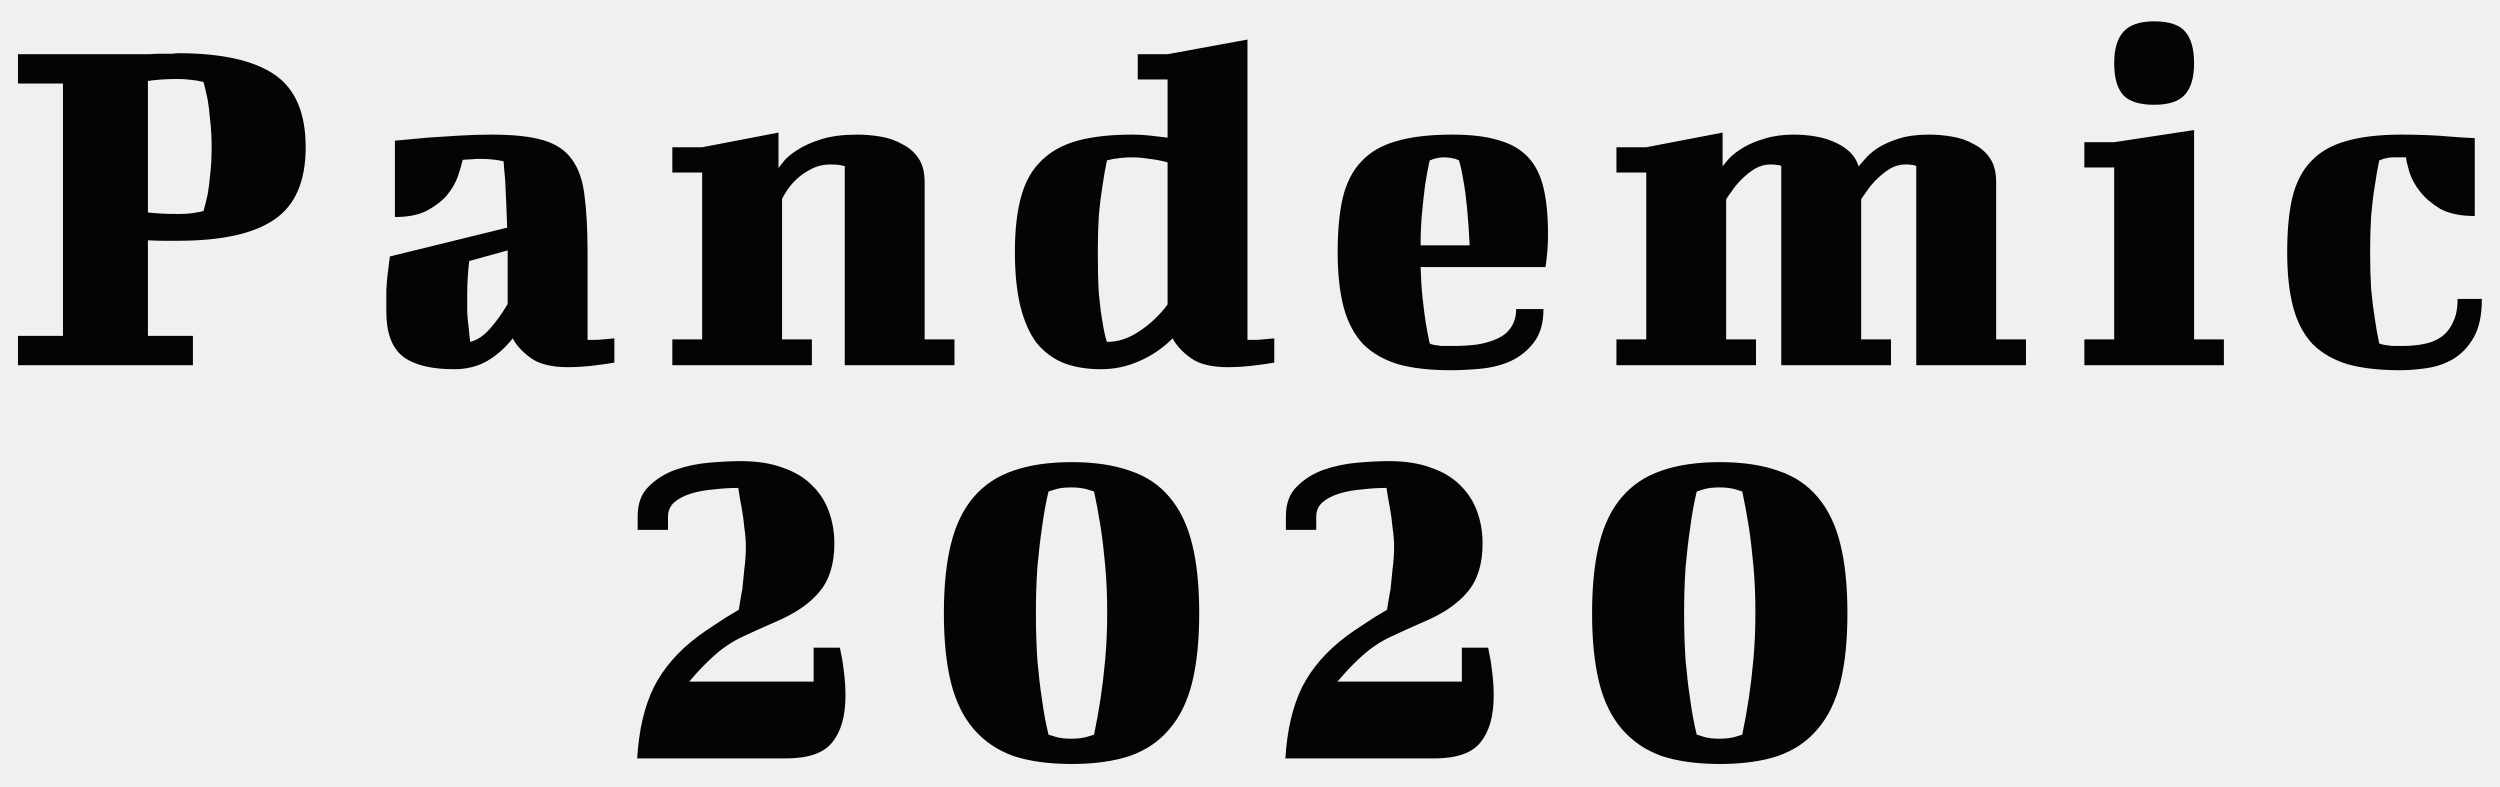
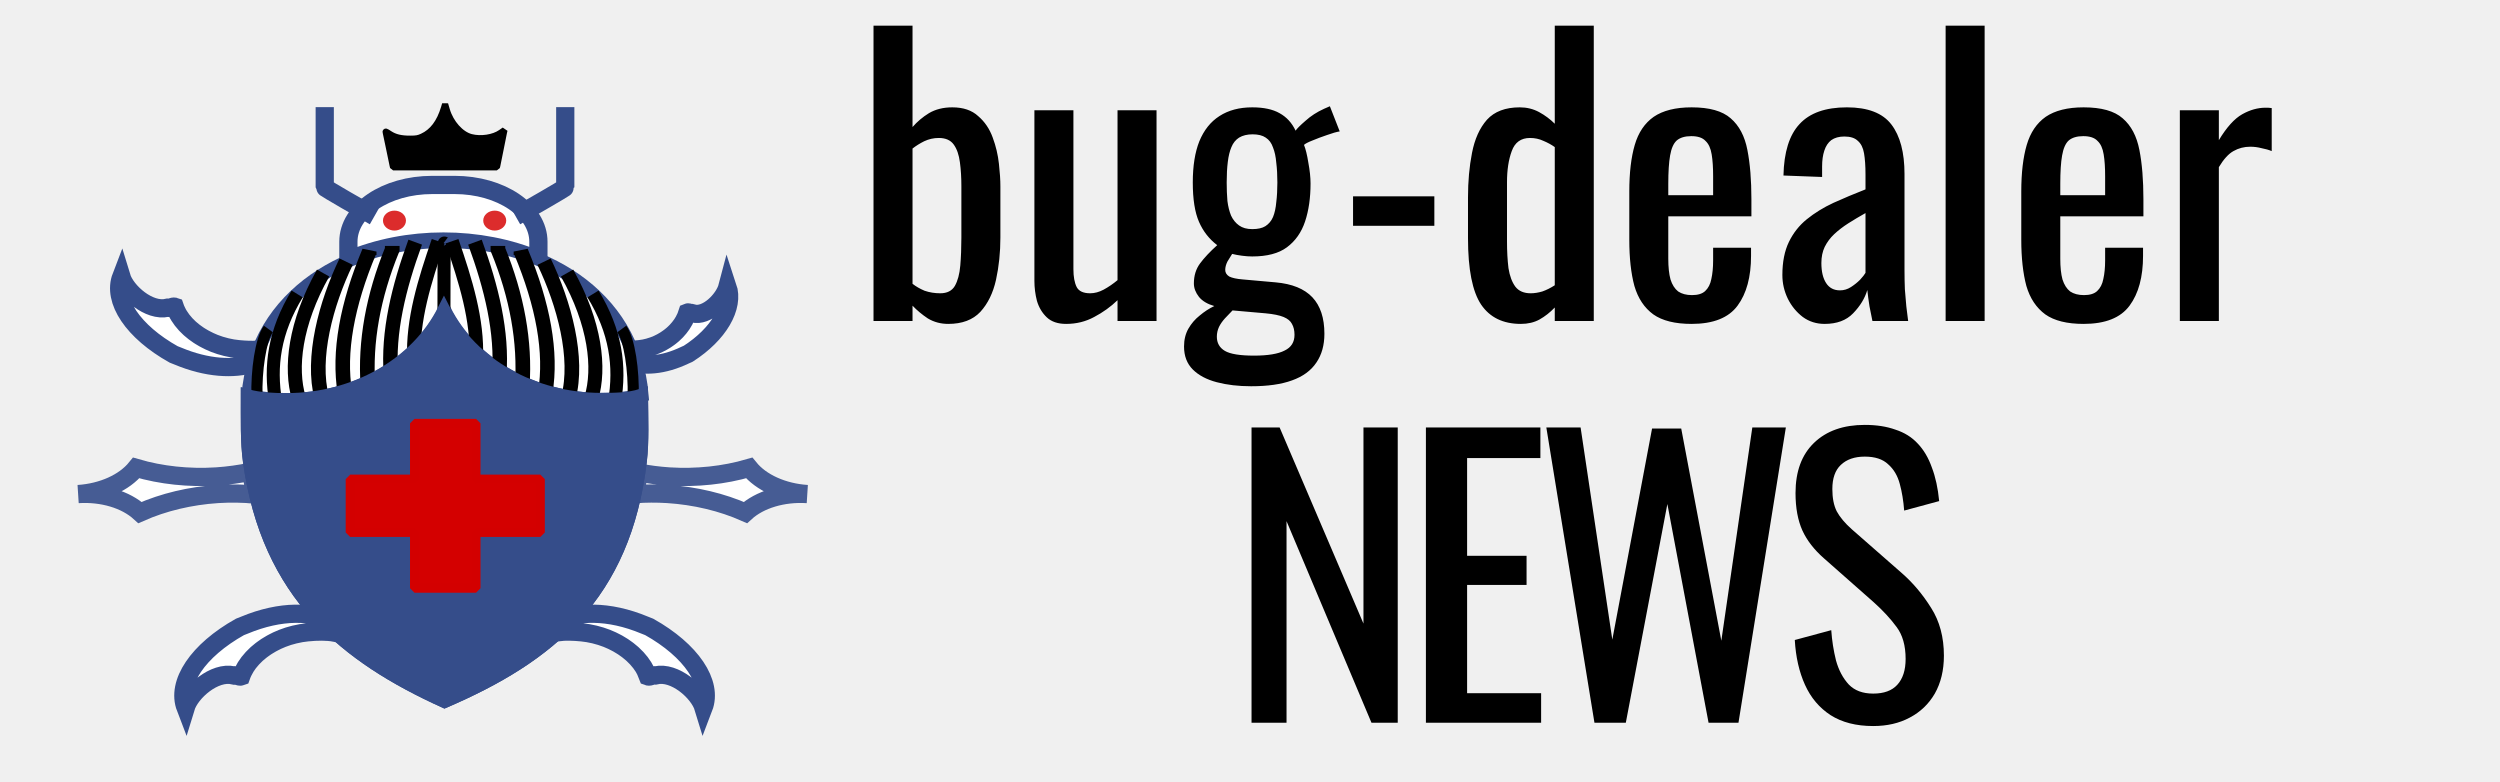
- <svg xmlns="http://www.w3.org/2000/svg" width="89" height="28" viewBox="0 0 89 28" fill="none">
-   <path d="M4.888 1.93C5.02 1.93 5.164 1.93 5.32 1.93C5.476 1.918 5.62 1.912 5.752 1.912C5.896 1.912 6.016 1.912 6.112 1.912C6.22 1.9 6.292 1.894 6.328 1.894C7.876 1.894 9.022 2.146 9.766 2.65C10.51 3.154 10.882 4.018 10.882 5.242C10.882 6.454 10.51 7.312 9.766 7.816C9.034 8.32 7.888 8.572 6.328 8.572H5.824C5.644 8.572 5.458 8.566 5.266 8.554V11.956H6.868V13H0.64V11.956H2.242V2.974H0.64V1.93H4.888ZM6.328 2.812C6.124 2.812 5.932 2.818 5.752 2.83C5.572 2.842 5.41 2.86 5.266 2.884V7.564C5.566 7.6 5.92 7.618 6.328 7.618C6.604 7.618 6.826 7.6 6.994 7.564C7.09 7.552 7.174 7.534 7.246 7.51C7.294 7.342 7.342 7.15 7.39 6.934C7.426 6.742 7.456 6.508 7.48 6.232C7.516 5.944 7.534 5.62 7.534 5.26C7.534 4.888 7.516 4.558 7.48 4.27C7.456 3.982 7.426 3.736 7.39 3.532C7.342 3.304 7.294 3.1 7.246 2.92C7.174 2.908 7.09 2.89 6.994 2.866C6.91 2.854 6.808 2.842 6.688 2.83C6.58 2.818 6.46 2.812 6.328 2.812ZM20.917 12.1H21.151C21.259 12.1 21.367 12.094 21.475 12.082L21.871 12.046V12.91C21.655 12.946 21.445 12.976 21.241 13C21.073 13.024 20.893 13.042 20.701 13.054C20.509 13.066 20.353 13.072 20.233 13.072C19.645 13.072 19.201 12.964 18.901 12.748C18.601 12.532 18.385 12.298 18.253 12.046C17.989 12.382 17.683 12.652 17.335 12.856C16.999 13.048 16.609 13.144 16.165 13.144C15.349 13.144 14.743 12.994 14.347 12.694C13.951 12.382 13.753 11.848 13.753 11.092C13.753 10.828 13.753 10.576 13.753 10.336C13.765 10.096 13.783 9.886 13.807 9.706C13.831 9.49 13.855 9.298 13.879 9.13L18.055 8.104C18.043 7.756 18.031 7.438 18.019 7.15C18.007 6.85 17.995 6.598 17.983 6.394C17.959 6.154 17.941 5.938 17.929 5.746C17.893 5.734 17.839 5.722 17.767 5.71C17.707 5.698 17.617 5.686 17.497 5.674C17.377 5.662 17.233 5.656 17.065 5.656C16.957 5.656 16.855 5.662 16.759 5.674C16.663 5.674 16.567 5.68 16.471 5.692C16.435 5.86 16.375 6.064 16.291 6.304C16.207 6.532 16.075 6.754 15.895 6.97C15.715 7.174 15.475 7.354 15.175 7.51C14.887 7.654 14.515 7.726 14.059 7.726V5.008C14.443 4.972 14.833 4.936 15.229 4.9C15.577 4.876 15.949 4.852 16.345 4.828C16.741 4.804 17.125 4.792 17.497 4.792C18.277 4.792 18.889 4.858 19.333 4.99C19.789 5.122 20.131 5.35 20.359 5.674C20.599 5.998 20.749 6.43 20.809 6.97C20.881 7.51 20.917 8.182 20.917 8.986V12.1ZM16.741 12.172C16.981 12.112 17.209 11.962 17.425 11.722C17.653 11.47 17.869 11.17 18.073 10.822V8.914L16.705 9.292C16.681 9.484 16.663 9.682 16.651 9.886C16.639 10.078 16.633 10.27 16.633 10.462C16.633 10.702 16.633 10.924 16.633 11.128C16.645 11.332 16.663 11.512 16.687 11.668C16.699 11.848 16.717 12.016 16.741 12.172ZM23.935 5.242H24.997L27.715 4.72V5.98C27.739 5.944 27.805 5.86 27.913 5.728C28.021 5.596 28.183 5.464 28.399 5.332C28.615 5.188 28.897 5.062 29.245 4.954C29.593 4.846 30.019 4.792 30.523 4.792C30.799 4.792 31.075 4.816 31.351 4.864C31.639 4.912 31.897 5.002 32.125 5.134C32.365 5.254 32.557 5.422 32.701 5.638C32.845 5.854 32.917 6.136 32.917 6.484V12.082H33.979V13H30.073V5.908C30.049 5.908 30.013 5.902 29.965 5.89C29.869 5.866 29.737 5.854 29.569 5.854C29.317 5.854 29.089 5.908 28.885 6.016C28.693 6.112 28.525 6.226 28.381 6.358C28.237 6.49 28.117 6.628 28.021 6.772C27.937 6.904 27.877 7.006 27.841 7.078V12.082H28.903V13H23.935V12.082H24.997V6.142H23.935V5.242ZM40.504 1.93H41.566L44.41 1.408V12.1H44.644C44.752 12.1 44.86 12.094 44.968 12.082L45.364 12.046V12.91C45.148 12.946 44.938 12.976 44.734 13C44.566 13.024 44.386 13.042 44.194 13.054C44.002 13.066 43.846 13.072 43.726 13.072C43.138 13.072 42.694 12.964 42.394 12.748C42.094 12.532 41.878 12.298 41.746 12.046C41.398 12.394 41.002 12.664 40.558 12.856C40.126 13.048 39.67 13.144 39.19 13.144C38.698 13.144 38.26 13.072 37.876 12.928C37.492 12.772 37.168 12.532 36.904 12.208C36.652 11.872 36.46 11.44 36.328 10.912C36.196 10.372 36.13 9.724 36.13 8.968C36.13 8.2 36.202 7.552 36.346 7.024C36.49 6.484 36.73 6.052 37.066 5.728C37.402 5.392 37.834 5.152 38.362 5.008C38.89 4.864 39.544 4.792 40.324 4.792C40.54 4.792 40.75 4.804 40.954 4.828L41.566 4.9V2.83H40.504V1.93ZM39.406 12.172C39.802 12.172 40.186 12.046 40.558 11.794C40.942 11.542 41.278 11.224 41.566 10.84V5.782C41.362 5.722 41.146 5.68 40.918 5.656C40.702 5.62 40.504 5.602 40.324 5.602C40.168 5.602 40.036 5.608 39.928 5.62C39.82 5.632 39.724 5.644 39.64 5.656C39.544 5.68 39.466 5.698 39.406 5.71C39.346 5.998 39.292 6.31 39.244 6.646C39.196 6.934 39.154 7.276 39.118 7.672C39.094 8.068 39.082 8.5 39.082 8.968C39.082 9.544 39.094 10.036 39.118 10.444C39.154 10.84 39.196 11.17 39.244 11.434C39.292 11.746 39.346 11.992 39.406 12.172ZM51.707 4.792C52.367 4.792 52.913 4.858 53.345 4.99C53.777 5.11 54.125 5.308 54.389 5.584C54.653 5.86 54.839 6.226 54.947 6.682C55.055 7.126 55.109 7.678 55.109 8.338C55.109 8.542 55.103 8.722 55.091 8.878C55.079 9.022 55.067 9.142 55.055 9.238C55.043 9.358 55.031 9.448 55.019 9.508H50.573C50.585 9.916 50.609 10.288 50.645 10.624C50.681 10.948 50.717 11.23 50.753 11.47C50.801 11.758 50.849 12.01 50.897 12.226C50.933 12.25 50.987 12.268 51.059 12.28C51.119 12.292 51.203 12.304 51.311 12.316C51.431 12.316 51.581 12.316 51.761 12.316C52.061 12.316 52.343 12.298 52.607 12.262C52.883 12.214 53.123 12.142 53.327 12.046C53.531 11.95 53.687 11.818 53.795 11.65C53.915 11.47 53.975 11.254 53.975 11.002H54.947C54.947 11.506 54.833 11.902 54.605 12.19C54.389 12.478 54.113 12.7 53.777 12.856C53.453 13 53.099 13.09 52.715 13.126C52.331 13.162 51.971 13.18 51.635 13.18C50.903 13.18 50.279 13.108 49.763 12.964C49.259 12.808 48.845 12.568 48.521 12.244C48.209 11.908 47.981 11.476 47.837 10.948C47.693 10.408 47.621 9.754 47.621 8.986C47.621 8.218 47.681 7.57 47.801 7.042C47.933 6.502 48.155 6.07 48.467 5.746C48.779 5.41 49.193 5.17 49.709 5.026C50.237 4.87 50.903 4.792 51.707 4.792ZM50.897 5.71C50.837 5.974 50.783 6.262 50.735 6.574C50.699 6.85 50.663 7.174 50.627 7.546C50.591 7.906 50.573 8.302 50.573 8.734H52.319C52.295 8.23 52.265 7.792 52.229 7.42C52.193 7.036 52.151 6.718 52.103 6.466C52.055 6.166 52.001 5.914 51.941 5.71C51.905 5.698 51.863 5.68 51.815 5.656C51.767 5.644 51.707 5.632 51.635 5.62C51.575 5.608 51.503 5.602 51.419 5.602C51.335 5.602 51.263 5.608 51.203 5.62C51.143 5.632 51.089 5.644 51.041 5.656C50.993 5.68 50.945 5.698 50.897 5.71ZM57.545 5.242H58.607L61.325 4.72V5.926C61.373 5.854 61.457 5.752 61.577 5.62C61.709 5.488 61.877 5.362 62.081 5.242C62.285 5.122 62.531 5.02 62.819 4.936C63.119 4.84 63.467 4.792 63.863 4.792C64.091 4.792 64.325 4.81 64.565 4.846C64.805 4.882 65.027 4.942 65.231 5.026C65.447 5.11 65.639 5.224 65.807 5.368C65.975 5.512 66.095 5.698 66.167 5.926C66.203 5.878 66.275 5.794 66.383 5.674C66.491 5.542 66.641 5.41 66.833 5.278C67.037 5.146 67.289 5.032 67.589 4.936C67.889 4.84 68.249 4.792 68.669 4.792C68.945 4.792 69.221 4.816 69.497 4.864C69.785 4.912 70.043 5.002 70.271 5.134C70.511 5.254 70.703 5.422 70.847 5.638C70.991 5.854 71.063 6.136 71.063 6.484V12.082H72.125V13H68.219V5.908L68.165 5.89C68.141 5.878 68.105 5.872 68.057 5.872C68.009 5.86 67.937 5.854 67.841 5.854C67.637 5.854 67.445 5.908 67.265 6.016C67.097 6.124 66.941 6.25 66.797 6.394C66.665 6.526 66.551 6.664 66.455 6.808C66.359 6.94 66.293 7.036 66.257 7.096V12.082H67.319V13H63.413V5.908L63.359 5.89C63.335 5.878 63.299 5.872 63.251 5.872C63.203 5.86 63.131 5.854 63.035 5.854C62.831 5.854 62.639 5.908 62.459 6.016C62.291 6.124 62.135 6.25 61.991 6.394C61.859 6.526 61.745 6.664 61.649 6.808C61.553 6.94 61.487 7.036 61.451 7.096V12.082H62.513V13H57.545V12.082H58.607V6.142H57.545V5.242ZM74.203 5.062H75.265L78.109 4.63V12.082H79.171V13H74.203V12.082H75.265V5.962H74.203V5.062ZM75.265 2.254C75.265 1.75 75.373 1.378 75.589 1.138C75.805 0.886 76.171 0.76 76.687 0.76C77.227 0.76 77.599 0.886 77.803 1.138C78.007 1.378 78.109 1.75 78.109 2.254C78.109 2.77 77.995 3.148 77.767 3.388C77.551 3.616 77.191 3.73 76.687 3.73C76.171 3.73 75.805 3.616 75.589 3.388C75.373 3.148 75.265 2.77 75.265 2.254ZM88.102 7.69C87.598 7.69 87.19 7.606 86.878 7.438C86.578 7.258 86.338 7.054 86.158 6.826C85.978 6.598 85.852 6.37 85.78 6.142C85.708 5.902 85.666 5.722 85.654 5.602H85.222C85.138 5.602 85.066 5.608 85.006 5.62C84.946 5.632 84.892 5.644 84.844 5.656C84.796 5.68 84.748 5.698 84.7 5.71C84.64 5.998 84.586 6.31 84.538 6.646C84.49 6.934 84.448 7.282 84.412 7.69C84.388 8.086 84.376 8.518 84.376 8.986C84.376 9.454 84.388 9.886 84.412 10.282C84.448 10.678 84.49 11.02 84.538 11.308C84.586 11.644 84.64 11.95 84.7 12.226C84.748 12.25 84.814 12.268 84.898 12.28C84.958 12.292 85.042 12.304 85.15 12.316C85.258 12.316 85.39 12.316 85.546 12.316C85.81 12.316 86.062 12.292 86.302 12.244C86.542 12.196 86.746 12.112 86.914 11.992C87.094 11.86 87.232 11.686 87.328 11.47C87.436 11.254 87.49 10.978 87.49 10.642H88.354C88.354 11.218 88.258 11.674 88.066 12.01C87.874 12.346 87.628 12.604 87.328 12.784C87.04 12.952 86.722 13.06 86.374 13.108C86.038 13.156 85.726 13.18 85.438 13.18C84.706 13.18 84.082 13.108 83.566 12.964C83.062 12.808 82.648 12.568 82.324 12.244C82.012 11.908 81.784 11.476 81.64 10.948C81.496 10.408 81.424 9.754 81.424 8.986C81.424 8.218 81.484 7.57 81.604 7.042C81.736 6.502 81.958 6.07 82.27 5.746C82.582 5.41 82.996 5.17 83.512 5.026C84.04 4.87 84.706 4.792 85.51 4.792C85.798 4.792 86.092 4.798 86.392 4.81C86.704 4.822 86.986 4.84 87.238 4.864C87.538 4.888 87.826 4.906 88.102 4.918V7.69ZM26.373 16.416C26.949 16.416 27.447 16.494 27.867 16.65C28.287 16.794 28.629 16.998 28.893 17.262C29.169 17.526 29.373 17.838 29.505 18.198C29.637 18.558 29.703 18.942 29.703 19.35C29.703 20.082 29.523 20.658 29.163 21.078C28.815 21.498 28.281 21.858 27.561 22.158C27.177 22.326 26.805 22.494 26.445 22.662C26.085 22.83 25.749 23.052 25.437 23.328C25.305 23.448 25.185 23.562 25.077 23.67C24.969 23.778 24.873 23.88 24.789 23.976C24.693 24.084 24.609 24.18 24.537 24.264H28.965V23.058H29.901C29.925 23.19 29.955 23.346 29.991 23.526C30.015 23.682 30.039 23.868 30.063 24.084C30.087 24.288 30.099 24.516 30.099 24.768C30.099 25.488 29.943 26.04 29.631 26.424C29.331 26.808 28.779 27 27.975 27H22.683C22.743 25.992 22.941 25.146 23.277 24.462C23.625 23.778 24.153 23.172 24.861 22.644C25.041 22.512 25.215 22.392 25.383 22.284C25.563 22.164 25.719 22.062 25.851 21.978L26.301 21.708C26.337 21.468 26.379 21.222 26.427 20.97C26.451 20.754 26.475 20.514 26.499 20.25C26.535 19.986 26.553 19.722 26.553 19.458C26.553 19.254 26.535 19.032 26.499 18.792C26.475 18.54 26.445 18.312 26.409 18.108C26.361 17.868 26.319 17.622 26.283 17.37C25.995 17.37 25.701 17.388 25.401 17.424C25.113 17.448 24.849 17.496 24.609 17.568C24.369 17.64 24.171 17.742 24.015 17.874C23.859 18.006 23.781 18.18 23.781 18.396V18.864H22.701V18.378C22.701 17.922 22.833 17.568 23.097 17.316C23.361 17.052 23.679 16.854 24.051 16.722C24.435 16.59 24.837 16.506 25.257 16.47C25.677 16.434 26.049 16.416 26.373 16.416ZM36.878 21.816C36.878 22.428 36.896 22.998 36.932 23.526C36.98 24.054 37.034 24.51 37.094 24.894C37.154 25.35 37.232 25.77 37.328 26.154C37.4 26.178 37.478 26.202 37.562 26.226C37.634 26.25 37.718 26.268 37.814 26.28C37.922 26.292 38.03 26.298 38.138 26.298C38.246 26.298 38.348 26.292 38.444 26.28C38.552 26.268 38.642 26.25 38.714 26.226C38.798 26.202 38.876 26.178 38.948 26.154C39.032 25.758 39.11 25.326 39.182 24.858C39.242 24.462 39.296 24.006 39.344 23.49C39.392 22.962 39.416 22.404 39.416 21.816C39.416 21.204 39.392 20.64 39.344 20.124C39.296 19.596 39.242 19.14 39.182 18.756C39.11 18.3 39.032 17.88 38.948 17.496C38.876 17.472 38.798 17.448 38.714 17.424C38.642 17.4 38.552 17.382 38.444 17.37C38.348 17.358 38.246 17.352 38.138 17.352C38.03 17.352 37.922 17.358 37.814 17.37C37.718 17.382 37.634 17.4 37.562 17.424C37.478 17.448 37.4 17.472 37.328 17.496C37.232 17.892 37.154 18.324 37.094 18.792C37.034 19.188 36.98 19.65 36.932 20.178C36.896 20.694 36.878 21.24 36.878 21.816ZM33.602 21.834C33.602 20.862 33.686 20.04 33.854 19.368C34.022 18.684 34.292 18.126 34.664 17.694C35.036 17.262 35.504 16.95 36.068 16.758C36.644 16.554 37.34 16.452 38.156 16.452C38.96 16.452 39.65 16.554 40.226 16.758C40.802 16.95 41.27 17.262 41.63 17.694C42.002 18.126 42.272 18.684 42.44 19.368C42.608 20.04 42.692 20.862 42.692 21.834C42.692 22.794 42.608 23.616 42.44 24.3C42.272 24.972 42.002 25.524 41.63 25.956C41.27 26.388 40.802 26.706 40.226 26.91C39.65 27.102 38.96 27.198 38.156 27.198C37.34 27.198 36.644 27.102 36.068 26.91C35.504 26.706 35.036 26.388 34.664 25.956C34.292 25.524 34.022 24.972 33.854 24.3C33.686 23.616 33.602 22.794 33.602 21.834ZM49.45 16.416C50.026 16.416 50.524 16.494 50.944 16.65C51.364 16.794 51.706 16.998 51.97 17.262C52.246 17.526 52.45 17.838 52.582 18.198C52.714 18.558 52.78 18.942 52.78 19.35C52.78 20.082 52.6 20.658 52.24 21.078C51.892 21.498 51.358 21.858 50.638 22.158C50.254 22.326 49.882 22.494 49.522 22.662C49.162 22.83 48.826 23.052 48.514 23.328C48.382 23.448 48.262 23.562 48.154 23.67C48.046 23.778 47.95 23.88 47.866 23.976C47.77 24.084 47.686 24.18 47.614 24.264H52.042V23.058H52.978C53.002 23.19 53.032 23.346 53.068 23.526C53.092 23.682 53.116 23.868 53.14 24.084C53.164 24.288 53.176 24.516 53.176 24.768C53.176 25.488 53.02 26.04 52.708 26.424C52.408 26.808 51.856 27 51.052 27H45.76C45.82 25.992 46.018 25.146 46.354 24.462C46.702 23.778 47.23 23.172 47.938 22.644C48.118 22.512 48.292 22.392 48.46 22.284C48.64 22.164 48.796 22.062 48.928 21.978L49.378 21.708C49.414 21.468 49.456 21.222 49.504 20.97C49.528 20.754 49.552 20.514 49.576 20.25C49.612 19.986 49.63 19.722 49.63 19.458C49.63 19.254 49.612 19.032 49.576 18.792C49.552 18.54 49.522 18.312 49.486 18.108C49.438 17.868 49.396 17.622 49.36 17.37C49.072 17.37 48.778 17.388 48.478 17.424C48.19 17.448 47.926 17.496 47.686 17.568C47.446 17.64 47.248 17.742 47.092 17.874C46.936 18.006 46.858 18.18 46.858 18.396V18.864H45.778V18.378C45.778 17.922 45.91 17.568 46.174 17.316C46.438 17.052 46.756 16.854 47.128 16.722C47.512 16.59 47.914 16.506 48.334 16.47C48.754 16.434 49.126 16.416 49.45 16.416ZM59.954 21.816C59.954 22.428 59.972 22.998 60.008 23.526C60.056 24.054 60.11 24.51 60.17 24.894C60.23 25.35 60.308 25.77 60.404 26.154C60.476 26.178 60.554 26.202 60.638 26.226C60.71 26.25 60.794 26.268 60.89 26.28C60.998 26.292 61.106 26.298 61.214 26.298C61.322 26.298 61.424 26.292 61.52 26.28C61.628 26.268 61.718 26.25 61.79 26.226C61.874 26.202 61.952 26.178 62.024 26.154C62.108 25.758 62.186 25.326 62.258 24.858C62.318 24.462 62.372 24.006 62.42 23.49C62.468 22.962 62.492 22.404 62.492 21.816C62.492 21.204 62.468 20.64 62.42 20.124C62.372 19.596 62.318 19.14 62.258 18.756C62.186 18.3 62.108 17.88 62.024 17.496C61.952 17.472 61.874 17.448 61.79 17.424C61.718 17.4 61.628 17.382 61.52 17.37C61.424 17.358 61.322 17.352 61.214 17.352C61.106 17.352 60.998 17.358 60.89 17.37C60.794 17.382 60.71 17.4 60.638 17.424C60.554 17.448 60.476 17.472 60.404 17.496C60.308 17.892 60.23 18.324 60.17 18.792C60.11 19.188 60.056 19.65 60.008 20.178C59.972 20.694 59.954 21.24 59.954 21.816ZM56.678 21.834C56.678 20.862 56.762 20.04 56.93 19.368C57.098 18.684 57.368 18.126 57.74 17.694C58.112 17.262 58.58 16.95 59.144 16.758C59.72 16.554 60.416 16.452 61.232 16.452C62.036 16.452 62.726 16.554 63.302 16.758C63.878 16.95 64.346 17.262 64.706 17.694C65.078 18.126 65.348 18.684 65.516 19.368C65.684 20.04 65.768 20.862 65.768 21.834C65.768 22.794 65.684 23.616 65.516 24.3C65.348 24.972 65.078 25.524 64.706 25.956C64.346 26.388 63.878 26.706 63.302 26.91C62.726 27.102 62.036 27.198 61.232 27.198C60.416 27.198 59.72 27.102 59.144 26.91C58.58 26.706 58.112 26.388 57.74 25.956C57.368 25.524 57.098 24.972 56.93 24.3C56.762 23.616 56.678 22.794 56.678 21.834Z" fill="#040404" />
+ <svg xmlns="http://www.w3.org/2000/svg" width="96" height="30" viewBox="0 0 96 30" fill="none">
+   <path d="M27.938 11C27.805 11.506 27.137 12.177 26.612 12.036C26.557 12.06 26.454 11.977 26.4 12C26.384 12.05 26.366 12.101 26.346 12.151L26.346 12.151L26.345 12.154C26.325 12.202 26.302 12.25 26.276 12.297C26.274 12.302 26.271 12.306 26.269 12.311C26.245 12.355 26.218 12.399 26.19 12.442C26.186 12.447 26.183 12.452 26.179 12.458C26.151 12.499 26.121 12.54 26.089 12.579C26.083 12.587 26.076 12.595 26.07 12.602C26.04 12.639 26.008 12.675 25.975 12.71C25.965 12.72 25.956 12.729 25.946 12.739C25.914 12.772 25.881 12.803 25.847 12.834C25.834 12.845 25.822 12.855 25.81 12.866C25.777 12.894 25.744 12.921 25.709 12.947C25.692 12.96 25.674 12.973 25.656 12.985C25.625 13.008 25.592 13.03 25.56 13.051C25.539 13.065 25.517 13.077 25.495 13.09C25.465 13.109 25.433 13.127 25.402 13.144C25.355 13.169 25.307 13.193 25.258 13.216C25.204 13.24 25.149 13.262 25.093 13.283C25.048 13.299 25.003 13.313 24.958 13.326C24.945 13.331 24.932 13.335 24.918 13.339C24.864 13.354 24.809 13.367 24.754 13.378C24.749 13.379 24.745 13.38 24.741 13.381C24.681 13.392 24.621 13.402 24.561 13.408C24.361 13.431 24.173 13.439 24 13.425C24.051 13.573 24.096 13.725 24.135 13.882C24.7 14.082 25.46 14.045 26.314 13.634C26.354 13.617 26.393 13.599 26.432 13.581C27.596 12.83 28.205 11.798 27.938 11L27.938 11Z" fill="white" stroke="#354D8A" stroke-width="0.7" />
+   <path d="M17.048 11.907C16.002 13.993 13.628 15.344 11.004 15.345C10.486 15.345 9.982 15.323 9.498 15.195C9.5 16.107 9.472 16.948 9.58 17.727C10.291 22.841 13.289 25.219 17.069 26.937C21.077 25.213 23.977 22.875 24.589 17.707C24.679 16.944 24.642 16.068 24.633 15.177C24.134 15.333 23.613 15.337 23.077 15.337C20.46 15.334 18.093 13.988 17.048 11.907Z" fill="#354D8A" stroke="#354D8A" stroke-width="0.5" />
+   <path d="M15.864 16.225V18.353H13.41V20.447H15.864V22.575H18.279V20.447H20.733V18.353H18.279V16.225H15.864Z" fill="white" />
+   <path d="M16.602 7.102C14.816 7.102 13.378 8.075 13.378 9.284V9.941C13.378 9.959 13.38 9.976 13.38 9.993C15.625 9.036 18.428 9.035 20.673 9.99C20.674 9.974 20.675 9.958 20.675 9.941V9.284C20.675 8.075 19.237 7.102 17.451 7.102L16.602 7.102Z" fill="white" stroke="#354D8A" stroke-width="0.7" />
+   <path d="M22.809 23.568C22.554 23.564 22.314 23.585 22.09 23.626C21.886 23.852 21.67 24.066 21.446 24.272C21.717 24.242 22.015 24.25 22.337 24.281C22.419 24.289 22.502 24.3 22.585 24.314C22.591 24.315 22.597 24.317 22.603 24.318C22.679 24.331 22.756 24.347 22.832 24.365C22.85 24.37 22.868 24.375 22.886 24.38C22.949 24.396 23.012 24.413 23.073 24.432C23.151 24.457 23.227 24.484 23.303 24.513C23.37 24.54 23.437 24.569 23.502 24.599C23.546 24.62 23.589 24.642 23.631 24.664C23.662 24.68 23.691 24.695 23.721 24.711C23.766 24.737 23.81 24.763 23.854 24.791C23.879 24.805 23.903 24.821 23.927 24.836C23.975 24.868 24.022 24.901 24.067 24.935C24.084 24.947 24.101 24.96 24.118 24.973C24.166 25.01 24.212 25.048 24.256 25.087C24.27 25.099 24.283 25.11 24.296 25.122C24.342 25.164 24.386 25.207 24.427 25.252C24.436 25.261 24.446 25.27 24.455 25.28C24.498 25.328 24.54 25.376 24.578 25.426C24.584 25.433 24.589 25.439 24.594 25.445C24.633 25.497 24.67 25.55 24.703 25.603C24.707 25.609 24.71 25.614 24.714 25.619C24.749 25.676 24.78 25.734 24.808 25.792L24.81 25.795L24.81 25.796C24.839 25.856 24.864 25.917 24.885 25.977C24.96 26.005 25.103 25.905 25.178 25.934C25.907 25.765 26.832 26.572 27.017 27.182C27.387 26.22 26.542 24.977 24.929 24.073L24.929 24.073C24.876 24.051 24.821 24.03 24.766 24.009C24.057 23.712 23.395 23.577 22.809 23.568L22.809 23.568Z" fill="white" stroke="#354D8A" stroke-width="0.7" />
+   <path d="M11.335 23.568C10.749 23.577 10.087 23.713 9.378 24.009C9.323 24.03 9.268 24.051 9.215 24.073V24.073C7.602 24.977 6.757 26.22 7.127 27.182C7.312 26.572 8.237 25.765 8.966 25.934C9.041 25.905 9.184 26.005 9.259 25.977C9.28 25.917 9.305 25.856 9.334 25.796L9.334 25.795L9.336 25.792C9.364 25.734 9.396 25.676 9.431 25.619C9.434 25.614 9.437 25.609 9.441 25.603C9.474 25.55 9.511 25.497 9.55 25.445C9.555 25.439 9.56 25.433 9.566 25.426C9.604 25.376 9.646 25.328 9.69 25.28C9.699 25.27 9.708 25.261 9.717 25.252C9.758 25.207 9.802 25.164 9.848 25.122C9.861 25.11 9.874 25.099 9.888 25.087C9.932 25.048 9.978 25.01 10.026 24.973C10.043 24.96 10.06 24.947 10.077 24.935C10.123 24.901 10.169 24.868 10.217 24.836C10.241 24.821 10.265 24.805 10.29 24.791C10.334 24.763 10.378 24.737 10.424 24.711C10.453 24.695 10.483 24.68 10.513 24.664C10.555 24.642 10.598 24.62 10.642 24.599C10.707 24.569 10.774 24.54 10.842 24.513C10.917 24.484 10.993 24.457 11.07 24.432C11.132 24.413 11.195 24.396 11.258 24.38C11.276 24.375 11.294 24.37 11.313 24.365C11.388 24.347 11.465 24.331 11.541 24.318C11.547 24.317 11.553 24.315 11.559 24.314C11.642 24.3 11.725 24.289 11.807 24.281C12.195 24.243 12.549 24.239 12.862 24.296C12.641 24.094 12.429 23.883 12.226 23.662C11.956 23.597 11.657 23.563 11.335 23.568L11.335 23.568Z" fill="white" stroke="#354D8A" stroke-width="0.7" />
+   <path opacity="0.91" d="M28.769 17.969C27.808 18.25 26.75 18.363 25.692 18.296C25.297 18.27 24.909 18.219 24.53 18.146C24.487 18.431 24.438 18.707 24.381 18.975C24.794 18.945 25.214 18.943 25.635 18.969C26.694 19.037 27.721 19.282 28.624 19.682C29.172 19.181 30.067 18.913 31 18.972C30.067 18.912 29.226 18.534 28.769 17.969V17.969Z" fill="white" stroke="#354D8A" stroke-width="0.7" stroke-linecap="round" />
+   <path opacity="0.91" d="M5.231 17.969C4.774 18.534 3.933 18.912 3 18.972C3.933 18.913 4.828 19.181 5.376 19.682C6.28 19.282 7.307 19.037 8.365 18.969C8.853 18.939 9.339 18.947 9.814 18.992C9.748 18.708 9.689 18.415 9.639 18.112C9.207 18.204 8.761 18.266 8.308 18.296C7.249 18.363 6.192 18.25 5.231 17.969Z" fill="white" stroke="#354D8A" stroke-width="0.7" stroke-linecap="round" />
+   <path d="M4.658 10.618C4.302 11.543 5.115 12.739 6.667 13.609V13.609C6.719 13.63 6.771 13.651 6.824 13.671C7.957 14.146 8.967 14.19 9.72 13.962C9.773 13.779 9.834 13.601 9.902 13.429C9.673 13.444 9.425 13.435 9.162 13.409C9.082 13.402 9.002 13.391 8.923 13.378C8.917 13.377 8.911 13.375 8.905 13.374C8.832 13.361 8.758 13.346 8.686 13.329C8.668 13.324 8.65 13.319 8.633 13.314C8.572 13.299 8.512 13.282 8.453 13.264C8.378 13.24 8.305 13.214 8.232 13.186C8.167 13.16 8.103 13.133 8.041 13.103C7.999 13.083 7.957 13.062 7.916 13.04C7.887 13.026 7.859 13.011 7.83 12.995C7.787 12.971 7.744 12.945 7.702 12.919C7.678 12.905 7.654 12.89 7.631 12.875C7.585 12.845 7.54 12.813 7.497 12.78C7.48 12.768 7.464 12.756 7.448 12.744C7.402 12.708 7.357 12.671 7.315 12.634C7.302 12.623 7.289 12.611 7.276 12.6C7.232 12.56 7.19 12.518 7.15 12.476C7.141 12.466 7.133 12.458 7.124 12.448C7.082 12.402 7.042 12.355 7.005 12.307C7 12.301 6.995 12.295 6.99 12.289C6.952 12.239 6.917 12.188 6.885 12.137C6.881 12.132 6.878 12.127 6.875 12.122C6.841 12.067 6.81 12.011 6.784 11.955L6.782 11.953L6.782 11.952C6.754 11.894 6.73 11.836 6.71 11.777C6.637 11.751 6.5 11.847 6.427 11.819C5.726 11.982 4.836 11.205 4.658 10.618L4.658 10.618Z" fill="white" stroke="#354D8A" stroke-width="0.7" />
+   <path d="M14.374 8.308C12.47 7.226 12.47 7.194 12.47 7.194V4.113" stroke="#354D8A" stroke-width="0.7" />
+   <path d="M19.802 8.308C21.706 7.226 21.706 7.194 21.706 7.194V4.113" stroke="#354D8A" stroke-width="0.7" />
+   <path d="M15.075 6.34C15.064 6.293 15.006 6.012 14.945 5.714C14.885 5.417 14.827 5.141 14.816 5.101C14.796 5.033 14.804 5.035 14.955 5.135C15.162 5.272 15.396 5.328 15.749 5.327C15.986 5.327 16.064 5.313 16.212 5.245C16.606 5.067 16.882 4.703 17.051 4.139L17.092 4L17.158 4.225C17.305 4.726 17.698 5.165 18.089 5.265C18.464 5.362 18.951 5.289 19.23 5.094L19.372 4.996L19.351 5.085C19.34 5.134 19.282 5.424 19.222 5.73C19.162 6.035 19.105 6.317 19.096 6.355L19.078 6.425H17.087H15.095L15.075 6.34Z" fill="black" stroke="black" stroke-width="0.237" stroke-linecap="round" stroke-linejoin="bevel" />
+   <path d="M9.522 15.195C10.006 15.293 10.509 15.344 11.027 15.344C13.652 15.343 16.025 13.993 17.071 11.906C18.116 13.987 20.483 15.334 23.101 15.337C23.637 15.337 24.158 15.281 24.657 15.176C24.016 7.303 10.157 7.303 9.522 15.195V15.195Z" fill="white" stroke="#354D8A" stroke-width="0.5" />
+   <path d="M24.314 15.232C24.342 14.247 24.175 13.04 23.876 12.633" stroke="black" stroke-width="0.427" />
+   <path d="M23.598 15.436C23.83 14.065 23.649 12.726 22.771 11.288" stroke="black" stroke-width="0.5" />
+   <path d="M22.708 15.286C23.049 14.145 22.864 12.42 21.775 10.485" stroke="black" stroke-width="0.539" />
+   <path d="M21.825 15.283C22.233 13.751 21.664 11.647 20.892 10.048" stroke="black" stroke-width="0.563" />
+   <path d="M20.938 15.083C21.193 13.521 20.856 11.702 20.004 9.66V9.793" stroke="black" stroke-width="0.559" />
+   <path d="M20.054 14.813C20.17 13.123 19.855 11.378 19.12 9.578V9.443" stroke="black" stroke-width="0.563" />
+   <path d="M19.17 14.39C19.295 12.756 18.877 11.043 18.238 9.299" stroke="black" stroke-width="0.555" />
+   <path d="M18.287 13.776C18.35 12.295 17.879 10.78 17.355 9.263" stroke="black" stroke-width="0.523" />
+   <path d="M9.868 15.232C9.839 14.247 10.007 13.04 10.306 12.633" stroke="black" stroke-width="0.427" />
+   <path d="M10.585 15.436C10.352 14.065 10.533 12.726 11.411 11.288" stroke="black" stroke-width="0.5" />
+   <path d="M11.474 15.286C11.134 14.145 11.319 12.42 12.408 10.485" stroke="black" stroke-width="0.539" />
+   <path d="M12.357 15.283C11.95 13.751 12.518 11.647 13.291 10.048" stroke="black" stroke-width="0.563" />
+   <path d="M13.244 15.083C12.989 13.521 13.326 11.702 14.178 9.66V9.793" stroke="black" stroke-width="0.559" />
+   <path d="M14.128 14.813C14.012 13.124 14.327 11.378 15.062 9.578V9.443" stroke="black" stroke-width="0.563" />
+   <path d="M15.012 14.391C14.888 12.756 15.306 11.044 15.944 9.299" stroke="black" stroke-width="0.555" />
+   <path d="M15.896 13.776C15.833 12.295 16.304 10.78 16.828 9.263" stroke="black" stroke-width="0.523" />
+   <path d="M17.048 11.905C17.048 9.28 17.065 9.293 17.065 9.293" stroke="black" stroke-width="0.5" />
+   <g opacity="0.91">
+     <path opacity="0.91" d="M15.147 8.854C15.391 8.854 15.589 8.682 15.589 8.471C15.589 8.259 15.391 8.088 15.147 8.088C14.903 8.088 14.706 8.259 14.706 8.471C14.706 8.682 14.903 8.854 15.147 8.854Z" fill="#D40000" />
+     <path opacity="0.91" d="M18.997 8.854C19.241 8.854 19.439 8.682 19.439 8.471C19.439 8.259 19.241 8.088 18.997 8.088C18.753 8.088 18.556 8.259 18.556 8.471C18.556 8.682 18.753 8.854 18.997 8.854Z" fill="#D40000" />
+   </g>
+   <path d="M17.048 11.907C16.002 13.993 13.628 15.344 11.004 15.345C10.486 15.345 9.982 15.323 9.498 15.195C9.5 16.107 9.472 16.948 9.58 17.727C10.291 22.841 13.289 25.219 17.069 26.937C21.077 25.213 23.977 22.875 24.589 17.707C24.679 16.944 24.642 16.068 24.633 15.177C24.134 15.333 23.613 15.337 23.077 15.337C20.46 15.334 18.093 13.988 17.048 11.907Z" fill="#354D8A" stroke="#354D8A" stroke-width="0.5" />
+   <path d="M15.917 21.518V20.447H14.682H13.447V19.423V18.398H14.682H15.917V17.328V16.256H17.098H18.279V17.328V18.398H19.514H20.749V19.423V20.447H19.514H18.279V21.518V22.589H17.098H15.917V21.518Z" fill="#D40000" stroke="#D30000" stroke-width="0.345" stroke-linecap="round" stroke-linejoin="bevel" />
+   <path d="M48.059 27.754V16.414H49.137L52.357 23.946V16.414H53.673V27.754H52.665L49.403 20.012V27.754H48.059ZM54.755 27.754V16.414H59.151V17.59H56.337V21.342H58.62V22.462H56.337V26.62H59.179V27.754H54.755ZM61.227 27.754L59.379 16.414H60.695L61.913 24.562L63.439 16.456H64.559L66.099 24.604L67.289 16.414H68.577L66.757 27.754H65.609L64.027 19.354L62.431 27.754H61.227ZM71.93 27.88C71.277 27.88 70.731 27.74 70.292 27.46C69.863 27.18 69.536 26.793 69.312 26.298C69.088 25.803 68.957 25.229 68.92 24.576L70.32 24.198C70.348 24.599 70.409 24.987 70.502 25.36C70.605 25.733 70.768 26.041 70.992 26.284C71.216 26.517 71.529 26.634 71.93 26.634C72.341 26.634 72.649 26.522 72.854 26.298C73.069 26.065 73.176 25.733 73.176 25.304C73.176 24.791 73.059 24.38 72.826 24.072C72.593 23.755 72.299 23.437 71.944 23.12L70.04 21.44C69.667 21.113 69.391 20.759 69.214 20.376C69.037 19.984 68.948 19.503 68.948 18.934C68.948 18.103 69.186 17.459 69.662 17.002C70.138 16.545 70.787 16.316 71.608 16.316C72.056 16.316 72.448 16.377 72.784 16.498C73.129 16.61 73.414 16.787 73.638 17.03C73.871 17.273 74.053 17.581 74.184 17.954C74.324 18.318 74.417 18.747 74.464 19.242L73.12 19.606C73.092 19.233 73.036 18.892 72.952 18.584C72.868 18.267 72.719 18.015 72.504 17.828C72.299 17.632 72 17.534 71.608 17.534C71.216 17.534 70.908 17.641 70.684 17.856C70.469 18.061 70.362 18.369 70.362 18.78C70.362 19.125 70.418 19.41 70.53 19.634C70.651 19.858 70.843 20.087 71.104 20.32L73.022 22C73.451 22.373 73.829 22.821 74.156 23.344C74.483 23.857 74.646 24.469 74.646 25.178C74.646 25.738 74.529 26.223 74.296 26.634C74.063 27.035 73.741 27.343 73.33 27.558C72.929 27.773 72.462 27.88 71.93 27.88Z" fill="black" />
+   <path d="M36.413 12.438C36.124 12.438 35.863 12.368 35.629 12.228C35.405 12.079 35.209 11.915 35.041 11.738V12.326H33.543V0.986H35.041V4.878C35.219 4.673 35.429 4.495 35.671 4.346C35.923 4.197 36.222 4.122 36.567 4.122C36.987 4.122 37.319 4.234 37.561 4.458C37.813 4.673 38 4.948 38.121 5.284C38.243 5.611 38.322 5.947 38.359 6.292C38.397 6.628 38.415 6.918 38.415 7.16V9.12C38.415 9.69 38.359 10.231 38.247 10.744C38.135 11.248 37.935 11.659 37.645 11.976C37.356 12.284 36.945 12.438 36.413 12.438ZM36.105 11.262C36.367 11.262 36.553 11.169 36.665 10.982C36.777 10.786 36.847 10.525 36.875 10.198C36.903 9.872 36.917 9.512 36.917 9.12V7.16C36.917 6.824 36.899 6.516 36.861 6.236C36.824 5.947 36.745 5.718 36.623 5.55C36.502 5.382 36.311 5.298 36.049 5.298C35.853 5.298 35.667 5.34 35.489 5.424C35.321 5.508 35.172 5.601 35.041 5.704V10.898C35.172 11.001 35.326 11.089 35.503 11.164C35.69 11.229 35.891 11.262 36.105 11.262ZM40.939 12.438C40.622 12.438 40.374 12.354 40.197 12.186C40.02 12.018 39.894 11.808 39.819 11.556C39.754 11.304 39.721 11.047 39.721 10.786V4.234H41.219V10.338C41.219 10.627 41.261 10.856 41.345 11.024C41.429 11.183 41.602 11.262 41.863 11.262C42.031 11.262 42.204 11.216 42.381 11.122C42.568 11.02 42.745 10.898 42.913 10.758V4.234H44.411V12.326H42.913V11.528C42.652 11.78 42.353 11.995 42.017 12.172C41.69 12.35 41.331 12.438 40.939 12.438ZM48.043 14.832C47.558 14.832 47.119 14.781 46.727 14.678C46.335 14.575 46.027 14.412 45.803 14.188C45.579 13.964 45.467 13.67 45.467 13.306C45.467 13.045 45.523 12.816 45.635 12.62C45.747 12.424 45.892 12.256 46.069 12.116C46.246 11.967 46.433 11.845 46.629 11.752C46.368 11.678 46.172 11.561 46.041 11.402C45.91 11.234 45.845 11.062 45.845 10.884C45.845 10.585 45.924 10.329 46.083 10.114C46.242 9.9 46.461 9.666 46.741 9.414C46.433 9.181 46.2 8.882 46.041 8.518C45.882 8.154 45.803 7.65 45.803 7.006C45.803 6.372 45.887 5.844 46.055 5.424C46.232 4.995 46.489 4.673 46.825 4.458C47.17 4.234 47.59 4.122 48.085 4.122C48.524 4.122 48.874 4.197 49.135 4.346C49.406 4.495 49.611 4.72 49.751 5.018C49.798 4.944 49.924 4.817 50.129 4.64C50.334 4.454 50.572 4.3 50.843 4.178L51.067 4.08L51.445 5.046C51.324 5.065 51.16 5.112 50.955 5.186C50.759 5.252 50.572 5.322 50.395 5.396C50.227 5.462 50.12 5.518 50.073 5.564C50.138 5.723 50.194 5.952 50.241 6.25C50.297 6.549 50.325 6.815 50.325 7.048C50.325 7.599 50.255 8.084 50.115 8.504C49.975 8.924 49.742 9.256 49.415 9.498C49.098 9.732 48.654 9.848 48.085 9.848C47.964 9.848 47.833 9.839 47.693 9.82C47.553 9.802 47.427 9.778 47.315 9.75C47.259 9.834 47.198 9.932 47.133 10.044C47.077 10.156 47.049 10.264 47.049 10.366C47.049 10.469 47.1 10.553 47.203 10.618C47.315 10.674 47.488 10.711 47.721 10.73L48.981 10.842C49.616 10.898 50.087 11.089 50.395 11.416C50.703 11.743 50.857 12.21 50.857 12.816C50.857 13.255 50.754 13.623 50.549 13.922C50.344 14.23 50.031 14.459 49.611 14.608C49.2 14.758 48.678 14.832 48.043 14.832ZM48.155 13.656C48.687 13.656 49.079 13.591 49.331 13.46C49.583 13.339 49.709 13.138 49.709 12.858C49.709 12.69 49.676 12.55 49.611 12.438C49.555 12.326 49.448 12.238 49.289 12.172C49.13 12.107 48.902 12.06 48.603 12.032L47.329 11.92C47.226 12.023 47.128 12.126 47.035 12.228C46.942 12.331 46.867 12.438 46.811 12.55C46.755 12.671 46.727 12.797 46.727 12.928C46.727 13.171 46.83 13.353 47.035 13.474C47.24 13.595 47.614 13.656 48.155 13.656ZM48.085 8.798C48.3 8.798 48.468 8.761 48.589 8.686C48.72 8.602 48.818 8.486 48.883 8.336C48.948 8.178 48.99 7.986 49.009 7.762C49.037 7.538 49.051 7.286 49.051 7.006C49.051 6.726 49.037 6.474 49.009 6.25C48.99 6.017 48.948 5.821 48.883 5.662C48.827 5.494 48.734 5.368 48.603 5.284C48.482 5.2 48.314 5.158 48.099 5.158C47.894 5.158 47.721 5.2 47.581 5.284C47.45 5.368 47.352 5.489 47.287 5.648C47.222 5.798 47.175 5.989 47.147 6.222C47.119 6.446 47.105 6.707 47.105 7.006C47.105 7.258 47.114 7.496 47.133 7.72C47.161 7.935 47.208 8.121 47.273 8.28C47.348 8.439 47.45 8.565 47.581 8.658C47.712 8.752 47.88 8.798 48.085 8.798ZM51.957 8.672V7.538H55.079V8.672H51.957ZM58.401 12.438C57.72 12.438 57.211 12.191 56.875 11.696C56.539 11.192 56.371 10.343 56.371 9.148V7.58C56.371 6.964 56.422 6.395 56.525 5.872C56.628 5.34 56.819 4.915 57.099 4.598C57.388 4.281 57.808 4.122 58.359 4.122C58.63 4.122 58.877 4.183 59.101 4.304C59.325 4.426 59.526 4.575 59.703 4.752V0.986H61.201V12.326H59.703V11.808C59.526 11.995 59.33 12.149 59.115 12.27C58.91 12.382 58.672 12.438 58.401 12.438ZM58.779 11.262C58.919 11.262 59.068 11.239 59.227 11.192C59.386 11.136 59.544 11.057 59.703 10.954V5.648C59.572 5.555 59.428 5.476 59.269 5.41C59.11 5.335 58.938 5.298 58.751 5.298C58.406 5.298 58.172 5.466 58.051 5.802C57.93 6.129 57.869 6.526 57.869 6.992V9.274C57.869 9.648 57.888 9.988 57.925 10.296C57.972 10.595 58.06 10.833 58.191 11.01C58.322 11.178 58.518 11.262 58.779 11.262ZM64.959 12.438C64.324 12.438 63.834 12.317 63.489 12.074C63.143 11.822 62.901 11.458 62.761 10.982C62.63 10.497 62.565 9.904 62.565 9.204V7.356C62.565 6.638 62.635 6.04 62.775 5.564C62.914 5.088 63.157 4.729 63.502 4.486C63.857 4.244 64.343 4.122 64.959 4.122C65.64 4.122 66.139 4.262 66.457 4.542C66.783 4.822 66.998 5.228 67.1 5.76C67.203 6.283 67.254 6.913 67.254 7.65V8.308H64.062V9.932C64.062 10.259 64.091 10.525 64.147 10.73C64.212 10.935 64.31 11.089 64.441 11.192C64.581 11.286 64.758 11.332 64.972 11.332C65.197 11.332 65.365 11.281 65.477 11.178C65.598 11.066 65.677 10.912 65.715 10.716C65.761 10.511 65.784 10.273 65.784 10.002V9.512H67.24V9.82C67.24 10.632 67.068 11.271 66.722 11.738C66.377 12.205 65.789 12.438 64.959 12.438ZM64.062 7.496H65.784V6.768C65.784 6.432 65.766 6.152 65.728 5.928C65.691 5.695 65.612 5.522 65.49 5.41C65.379 5.289 65.197 5.228 64.945 5.228C64.702 5.228 64.515 5.284 64.385 5.396C64.263 5.508 64.179 5.699 64.132 5.97C64.086 6.231 64.062 6.596 64.062 7.062V7.496ZM70.067 12.438C69.75 12.438 69.47 12.35 69.227 12.172C68.984 11.986 68.793 11.752 68.653 11.472C68.513 11.183 68.443 10.88 68.443 10.562C68.443 10.058 68.527 9.634 68.695 9.288C68.863 8.943 69.092 8.654 69.381 8.42C69.68 8.178 70.02 7.968 70.403 7.79C70.795 7.613 71.206 7.44 71.635 7.272V6.698C71.635 6.372 71.616 6.101 71.579 5.886C71.542 5.672 71.462 5.513 71.341 5.41C71.229 5.298 71.056 5.242 70.823 5.242C70.618 5.242 70.45 5.289 70.319 5.382C70.198 5.476 70.109 5.611 70.053 5.788C69.997 5.956 69.969 6.157 69.969 6.39V6.796L68.485 6.74C68.504 5.844 68.709 5.186 69.101 4.766C69.493 4.337 70.1 4.122 70.921 4.122C71.724 4.122 72.293 4.341 72.629 4.78C72.965 5.219 73.133 5.854 73.133 6.684V10.38C73.133 10.632 73.138 10.875 73.147 11.108C73.166 11.341 73.184 11.561 73.203 11.766C73.231 11.962 73.254 12.149 73.273 12.326H71.901C71.873 12.177 71.836 11.99 71.789 11.766C71.752 11.533 71.724 11.323 71.705 11.136C71.612 11.454 71.43 11.752 71.159 12.032C70.898 12.303 70.534 12.438 70.067 12.438ZM70.655 11.15C70.804 11.15 70.944 11.108 71.075 11.024C71.206 10.94 71.322 10.847 71.425 10.744C71.528 10.632 71.598 10.543 71.635 10.478V8.182C71.402 8.313 71.182 8.444 70.977 8.574C70.772 8.705 70.59 8.845 70.431 8.994C70.282 9.134 70.16 9.298 70.067 9.484C69.983 9.662 69.941 9.867 69.941 10.1C69.941 10.427 70.002 10.684 70.123 10.87C70.244 11.057 70.422 11.15 70.655 11.15ZM74.712 12.326V0.986H76.21V12.326H74.712ZM80.011 12.438C79.376 12.438 78.886 12.317 78.541 12.074C78.196 11.822 77.953 11.458 77.813 10.982C77.683 10.497 77.617 9.904 77.617 9.204V7.356C77.617 6.638 77.687 6.04 77.827 5.564C77.967 5.088 78.21 4.729 78.555 4.486C78.91 4.244 79.395 4.122 80.011 4.122C80.692 4.122 81.192 4.262 81.509 4.542C81.836 4.822 82.05 5.228 82.153 5.76C82.256 6.283 82.307 6.913 82.307 7.65V8.308H79.115V9.932C79.115 10.259 79.143 10.525 79.199 10.73C79.264 10.935 79.362 11.089 79.493 11.192C79.633 11.286 79.811 11.332 80.025 11.332C80.249 11.332 80.417 11.281 80.529 11.178C80.65 11.066 80.73 10.912 80.767 10.716C80.814 10.511 80.837 10.273 80.837 10.002V9.512H82.293V9.82C82.293 10.632 82.121 11.271 81.775 11.738C81.43 12.205 80.842 12.438 80.011 12.438ZM79.115 7.496H80.837V6.768C80.837 6.432 80.819 6.152 80.781 5.928C80.744 5.695 80.665 5.522 80.543 5.41C80.431 5.289 80.249 5.228 79.997 5.228C79.754 5.228 79.568 5.284 79.437 5.396C79.316 5.508 79.232 5.699 79.185 5.97C79.138 6.231 79.115 6.596 79.115 7.062V7.496ZM83.706 12.326V4.234H85.204V5.382C85.502 4.888 85.801 4.556 86.1 4.388C86.398 4.22 86.697 4.136 86.996 4.136C87.033 4.136 87.066 4.136 87.094 4.136C87.131 4.136 87.178 4.141 87.234 4.15V5.802C87.122 5.755 86.991 5.718 86.842 5.69C86.702 5.653 86.557 5.634 86.408 5.634C86.174 5.634 85.96 5.69 85.764 5.802C85.577 5.905 85.39 6.11 85.204 6.418V12.326H83.706Z" fill="black" />
</svg>
